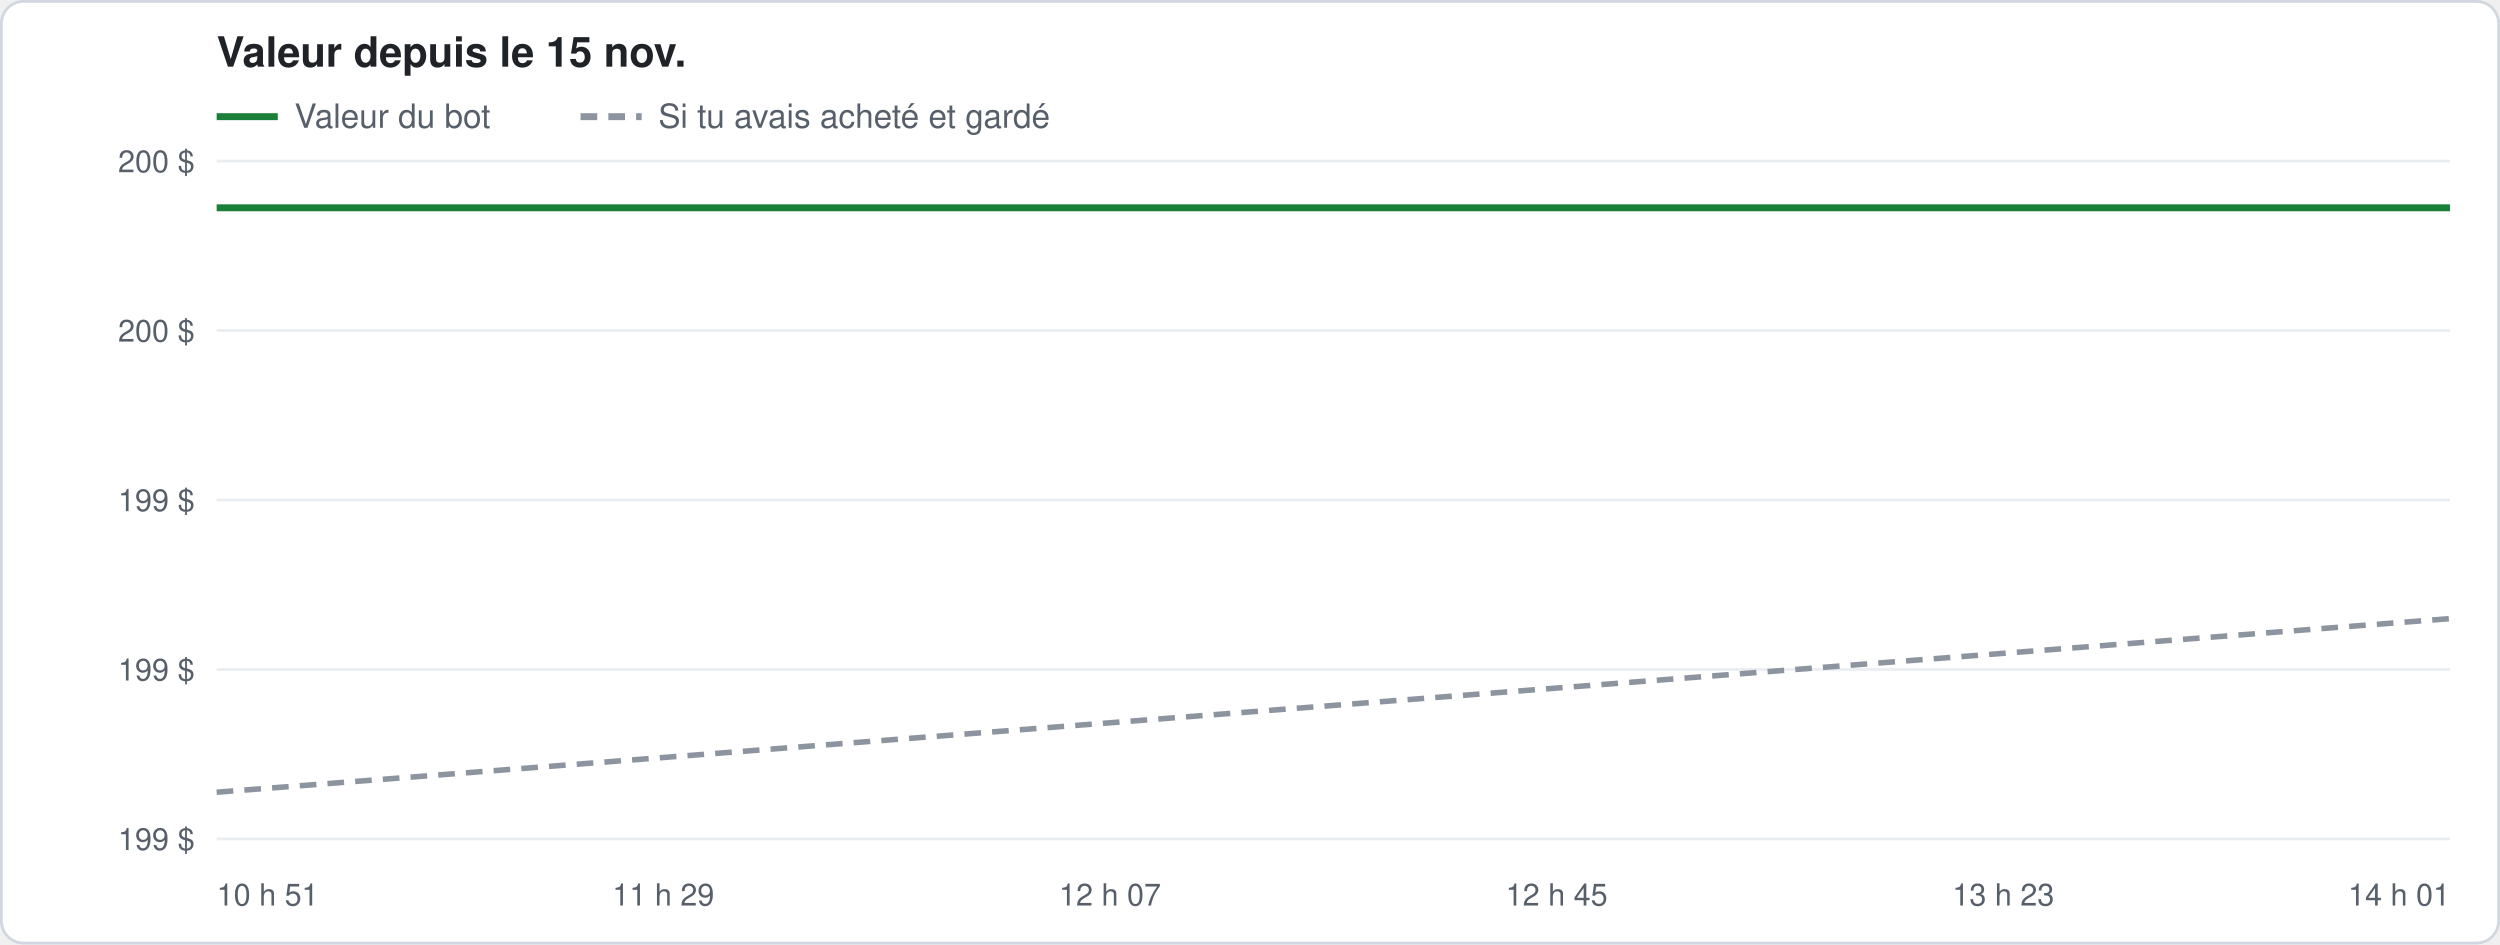
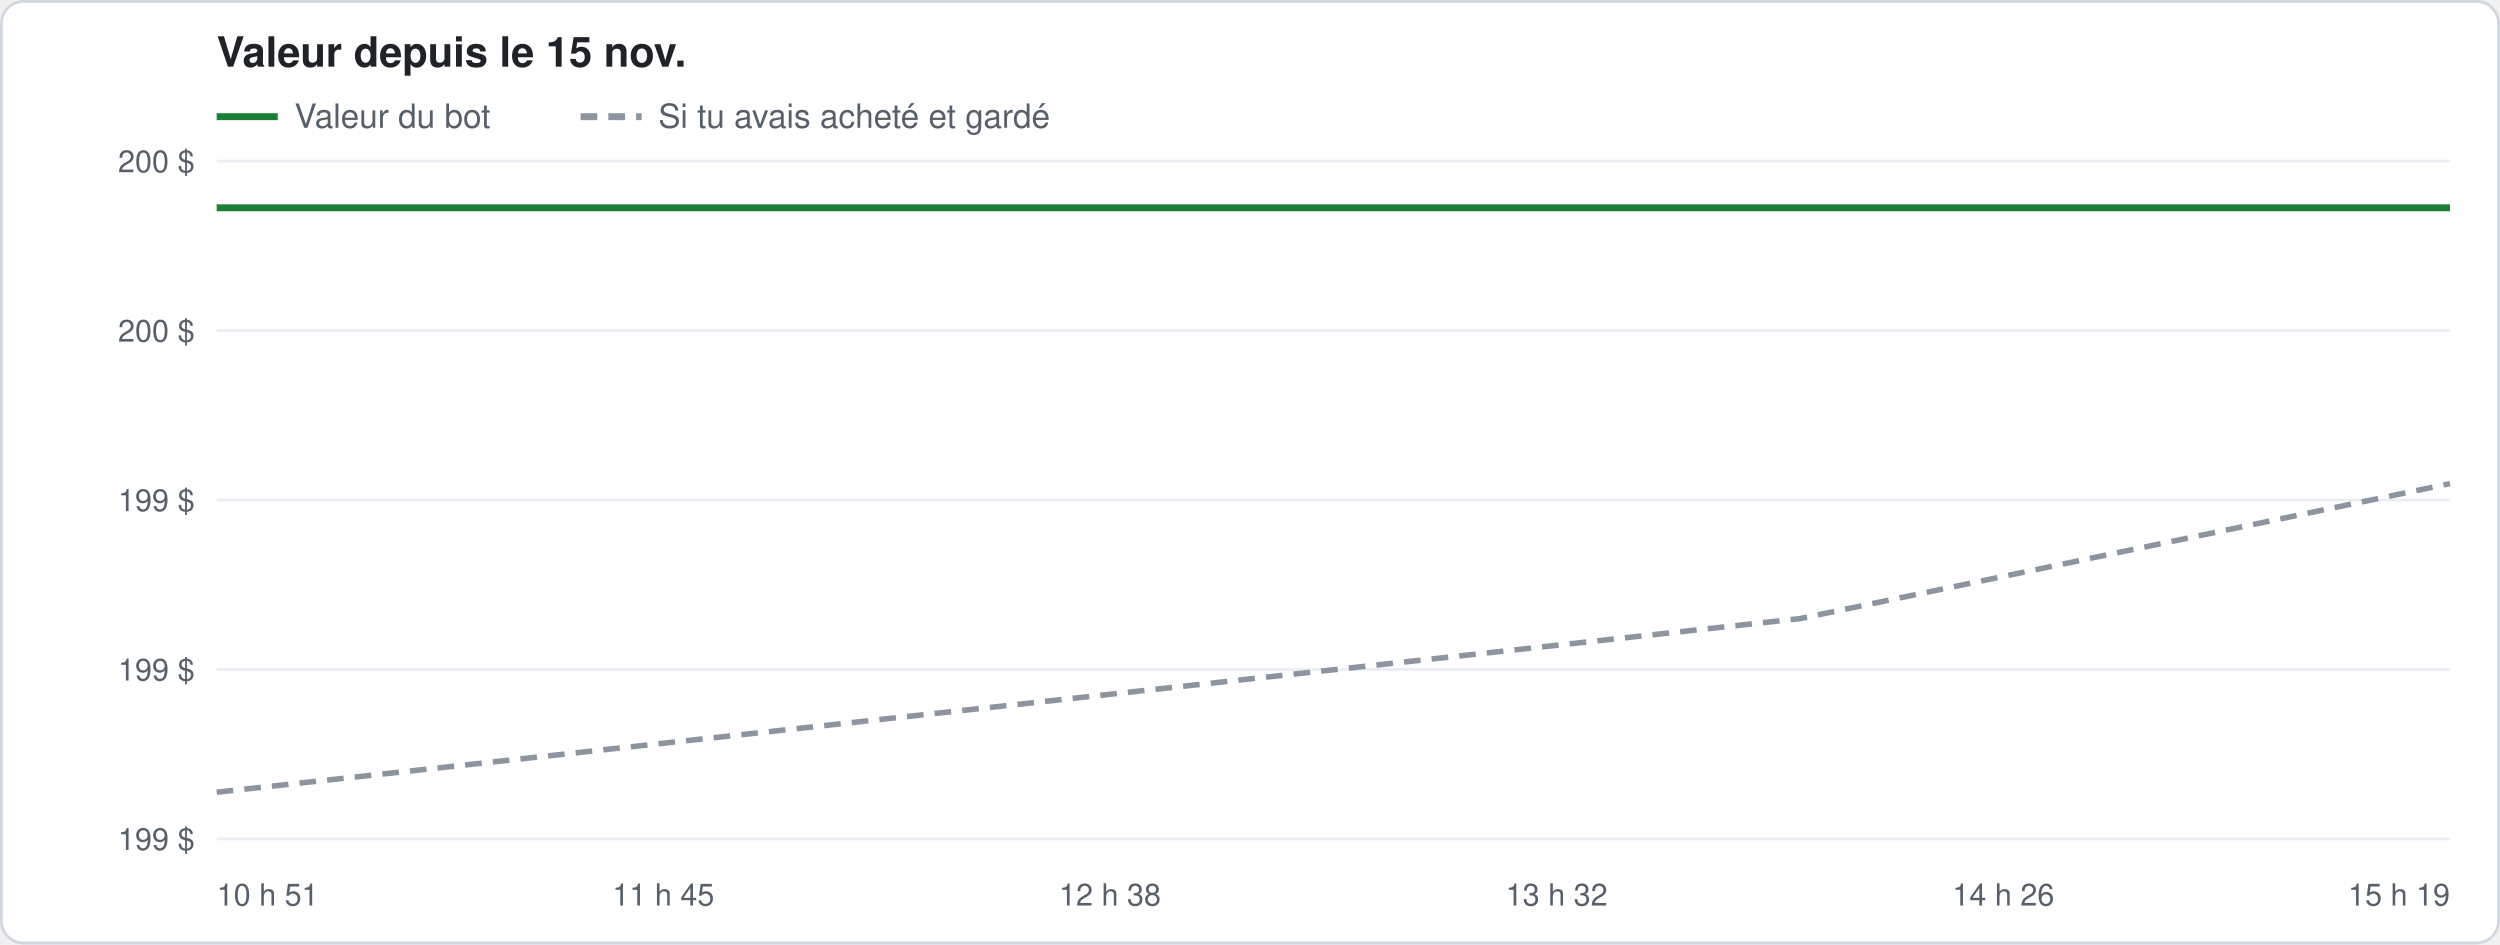
<svg xmlns="http://www.w3.org/2000/svg" width="900" height="340" viewBox="0 0 900 340" font-family="-apple-system, Segoe UI, Helvetica, Arial, sans-serif">
  <rect x="0.5" y="0.5" width="899" height="339" rx="8" fill="#ffffff" stroke="#d0d7de" />
  <text x="78" y="24" font-size="15" font-weight="600" fill="#1f2328">Valeur depuis le 15 nov.</text>
  <line x1="78" y1="42" x2="100" y2="42" stroke="#1a7f37" stroke-width="2.5" />
  <text x="106" y="46" font-size="12" fill="#57606a">Valeur du bot</text>
  <line x1="209" y1="42" x2="231" y2="42" stroke="#8c959f" stroke-width="2.5" stroke-dasharray="6 4" />
  <text x="237" y="46" font-size="12" fill="#57606a">Si tu avais acheté et gardé</text>
  <line x1="78" y1="302.0" x2="882" y2="302.0" stroke="#eaeef2" />
  <text x="70" y="306.0" font-size="11" fill="#57606a" text-anchor="end">199 $</text>
  <line x1="78" y1="241.0" x2="882" y2="241.0" stroke="#eaeef2" />
  <text x="70" y="245.0" font-size="11" fill="#57606a" text-anchor="end">199 $</text>
  <line x1="78" y1="180.0" x2="882" y2="180.0" stroke="#eaeef2" />
  <text x="70" y="184.0" font-size="11" fill="#57606a" text-anchor="end">199 $</text>
  <line x1="78" y1="119.0" x2="882" y2="119.0" stroke="#eaeef2" />
  <text x="70" y="123.0" font-size="11" fill="#57606a" text-anchor="end">200 $</text>
  <line x1="78" y1="58.0" x2="882" y2="58.0" stroke="#eaeef2" />
  <text x="70" y="62.0" font-size="11" fill="#57606a" text-anchor="end">200 $</text>
  <text x="78.0" y="326" font-size="11" fill="#57606a" text-anchor="start">10 h 51</text>
-   <text x="238.8" y="326" font-size="11" fill="#57606a" text-anchor="middle">11 h 29</text>
-   <text x="399.6" y="326" font-size="11" fill="#57606a" text-anchor="middle">12 h 07</text>
-   <text x="560.4" y="326" font-size="11" fill="#57606a" text-anchor="middle">12 h 45</text>
-   <text x="721.2" y="326" font-size="11" fill="#57606a" text-anchor="middle">13 h 23</text>
-   <text x="882.0" y="326" font-size="11" fill="#57606a" text-anchor="end">14 h 01</text>
-   <polyline points="78.0,74.8 882.0,74.8" fill="none" stroke="#1a7f37" stroke-width="2.5" stroke-linejoin="round" />
-   <polyline points="78.0,285.2 882.0,222.7" fill="none" stroke="#8c959f" stroke-width="2" stroke-linejoin="round" stroke-dasharray="6 4" />
+   <text x="238.8" y="326" font-size="11" fill="#57606a" text-anchor="middle">11 h 45</text>
+   <text x="399.6" y="326" font-size="11" fill="#57606a" text-anchor="middle">12 h 38</text>
+   <text x="560.4" y="326" font-size="11" fill="#57606a" text-anchor="middle">13 h 32</text>
+   <text x="721.2" y="326" font-size="11" fill="#57606a" text-anchor="middle">14 h 26</text>
+   <text x="882.0" y="326" font-size="11" fill="#57606a" text-anchor="end">15 h 19</text>
+   <polyline points="78.0,74.8 648.0,74.8 882.0,74.8" fill="none" stroke="#1a7f37" stroke-width="2.5" stroke-linejoin="round" />
+   <polyline points="78.0,285.2 648.0,222.7 882.0,174.1" fill="none" stroke="#8c959f" stroke-width="2" stroke-linejoin="round" stroke-dasharray="6 4" />
</svg>
